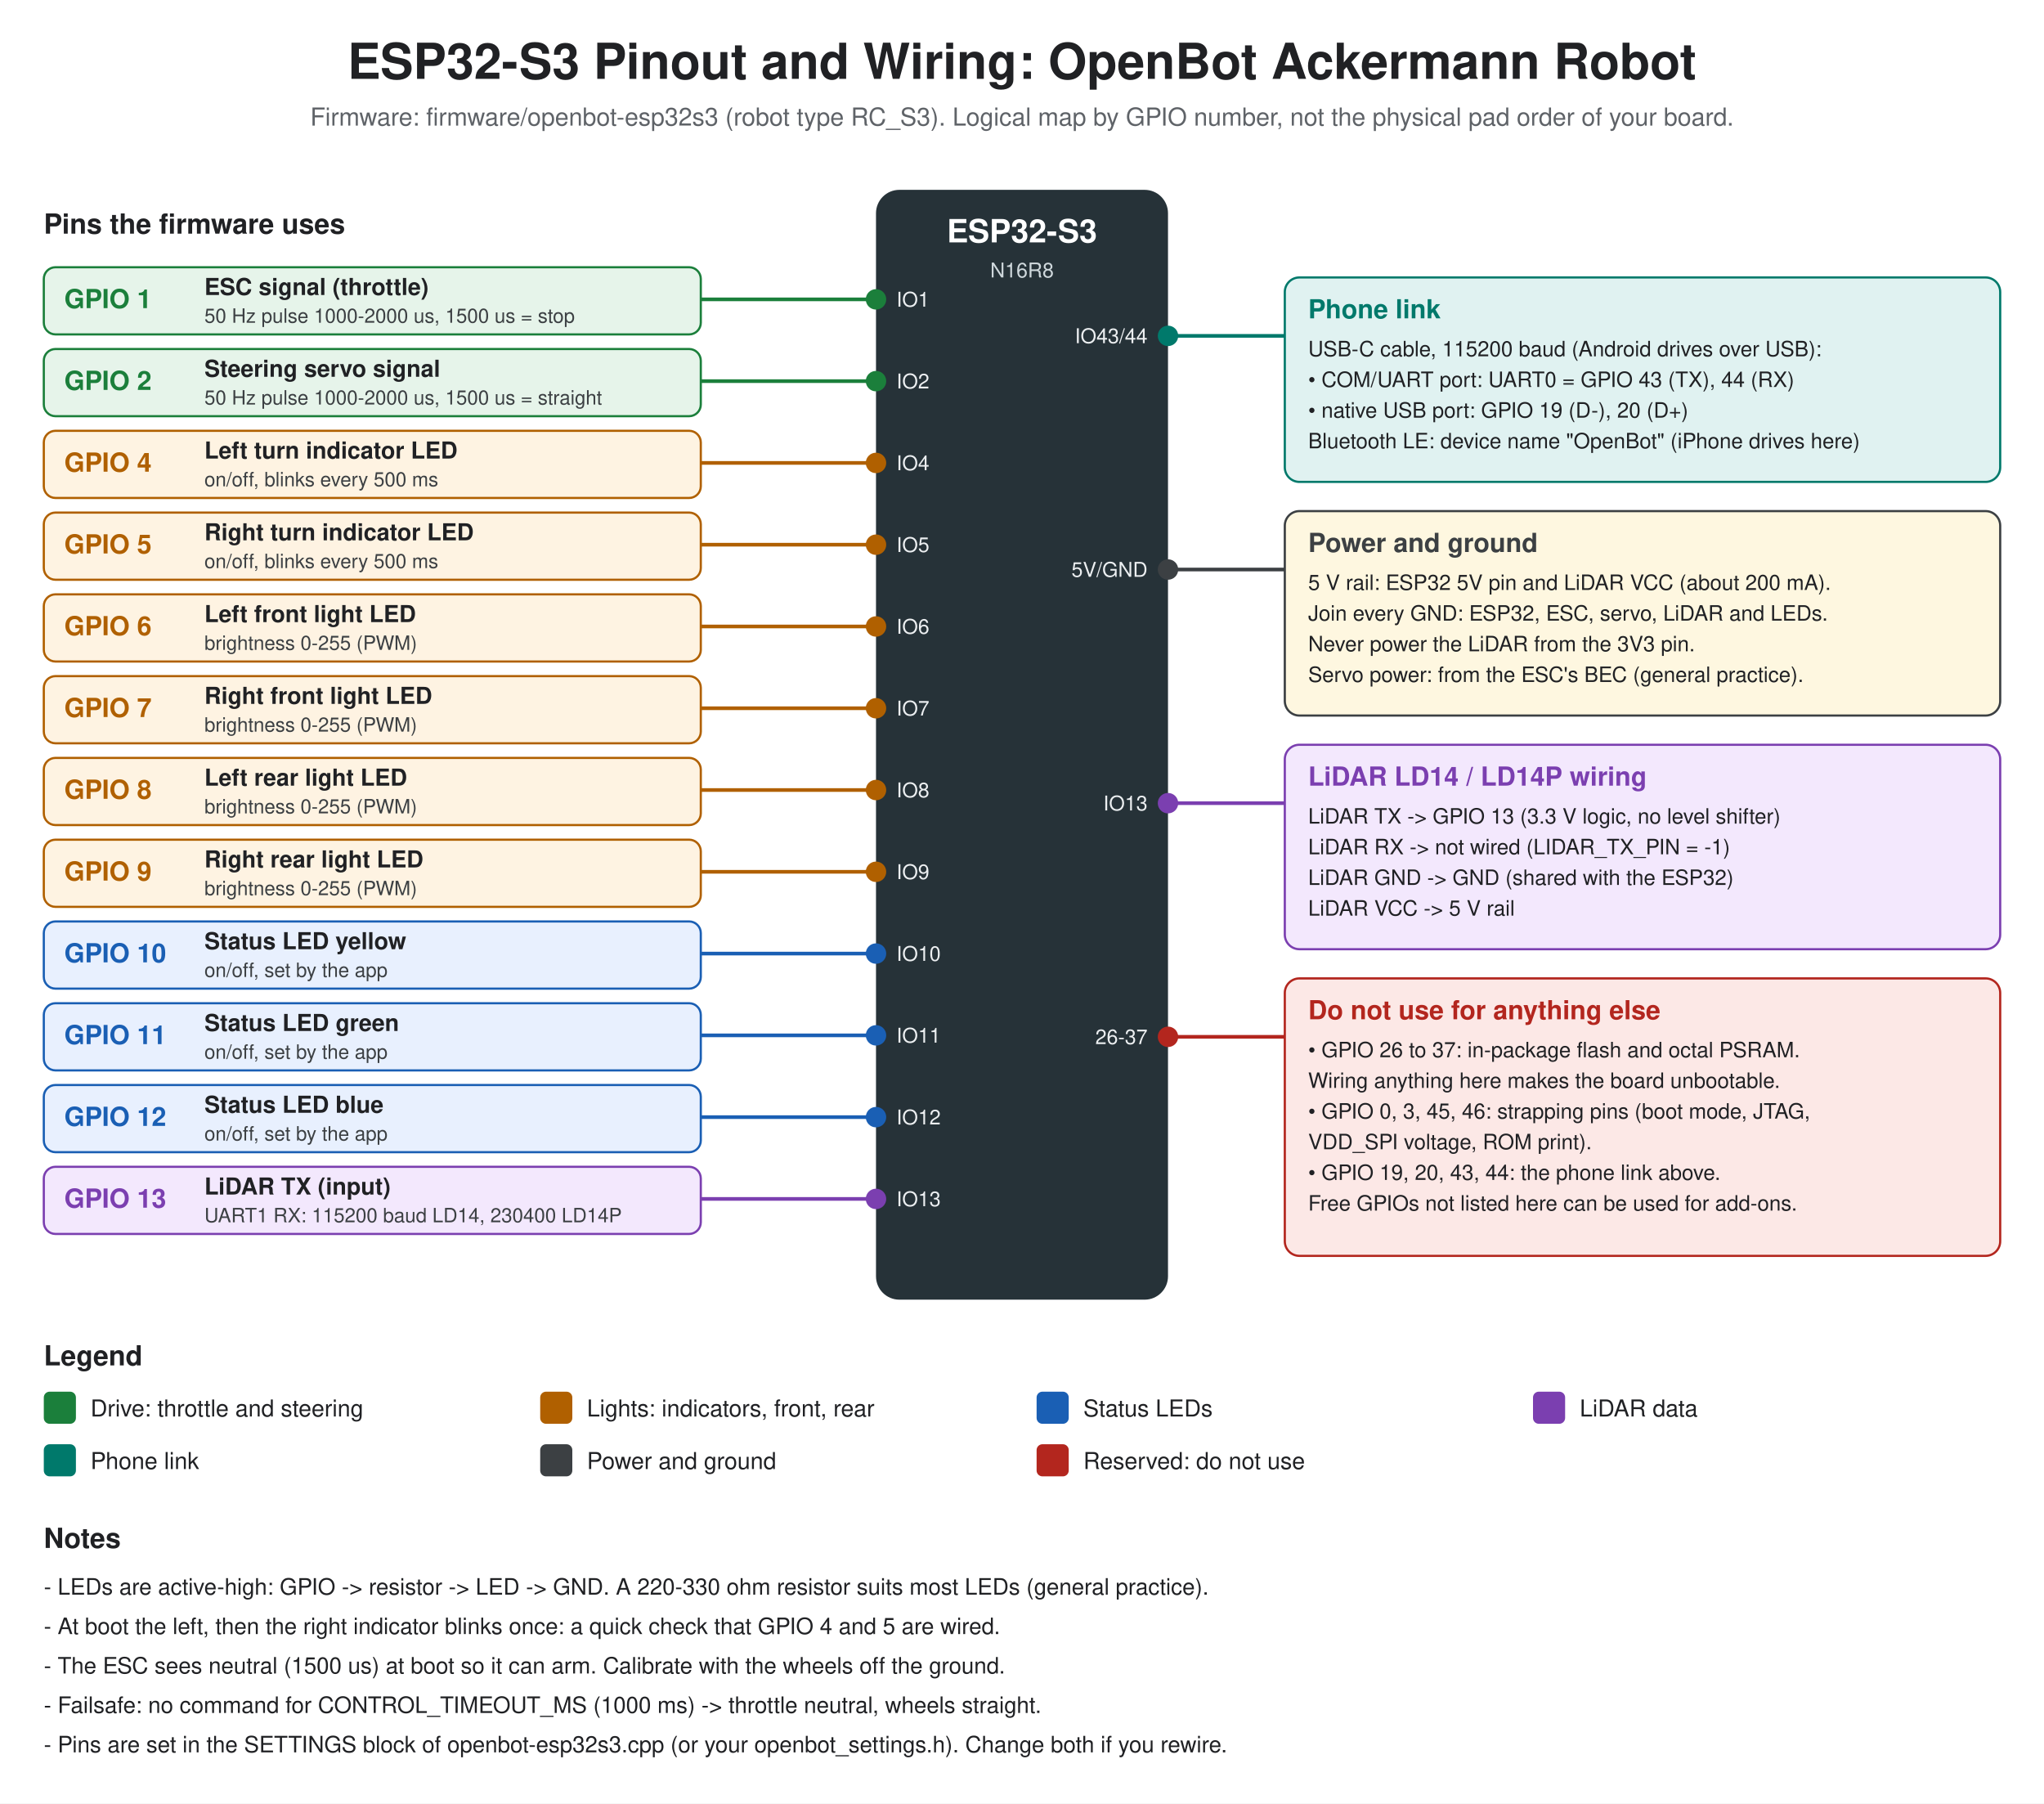
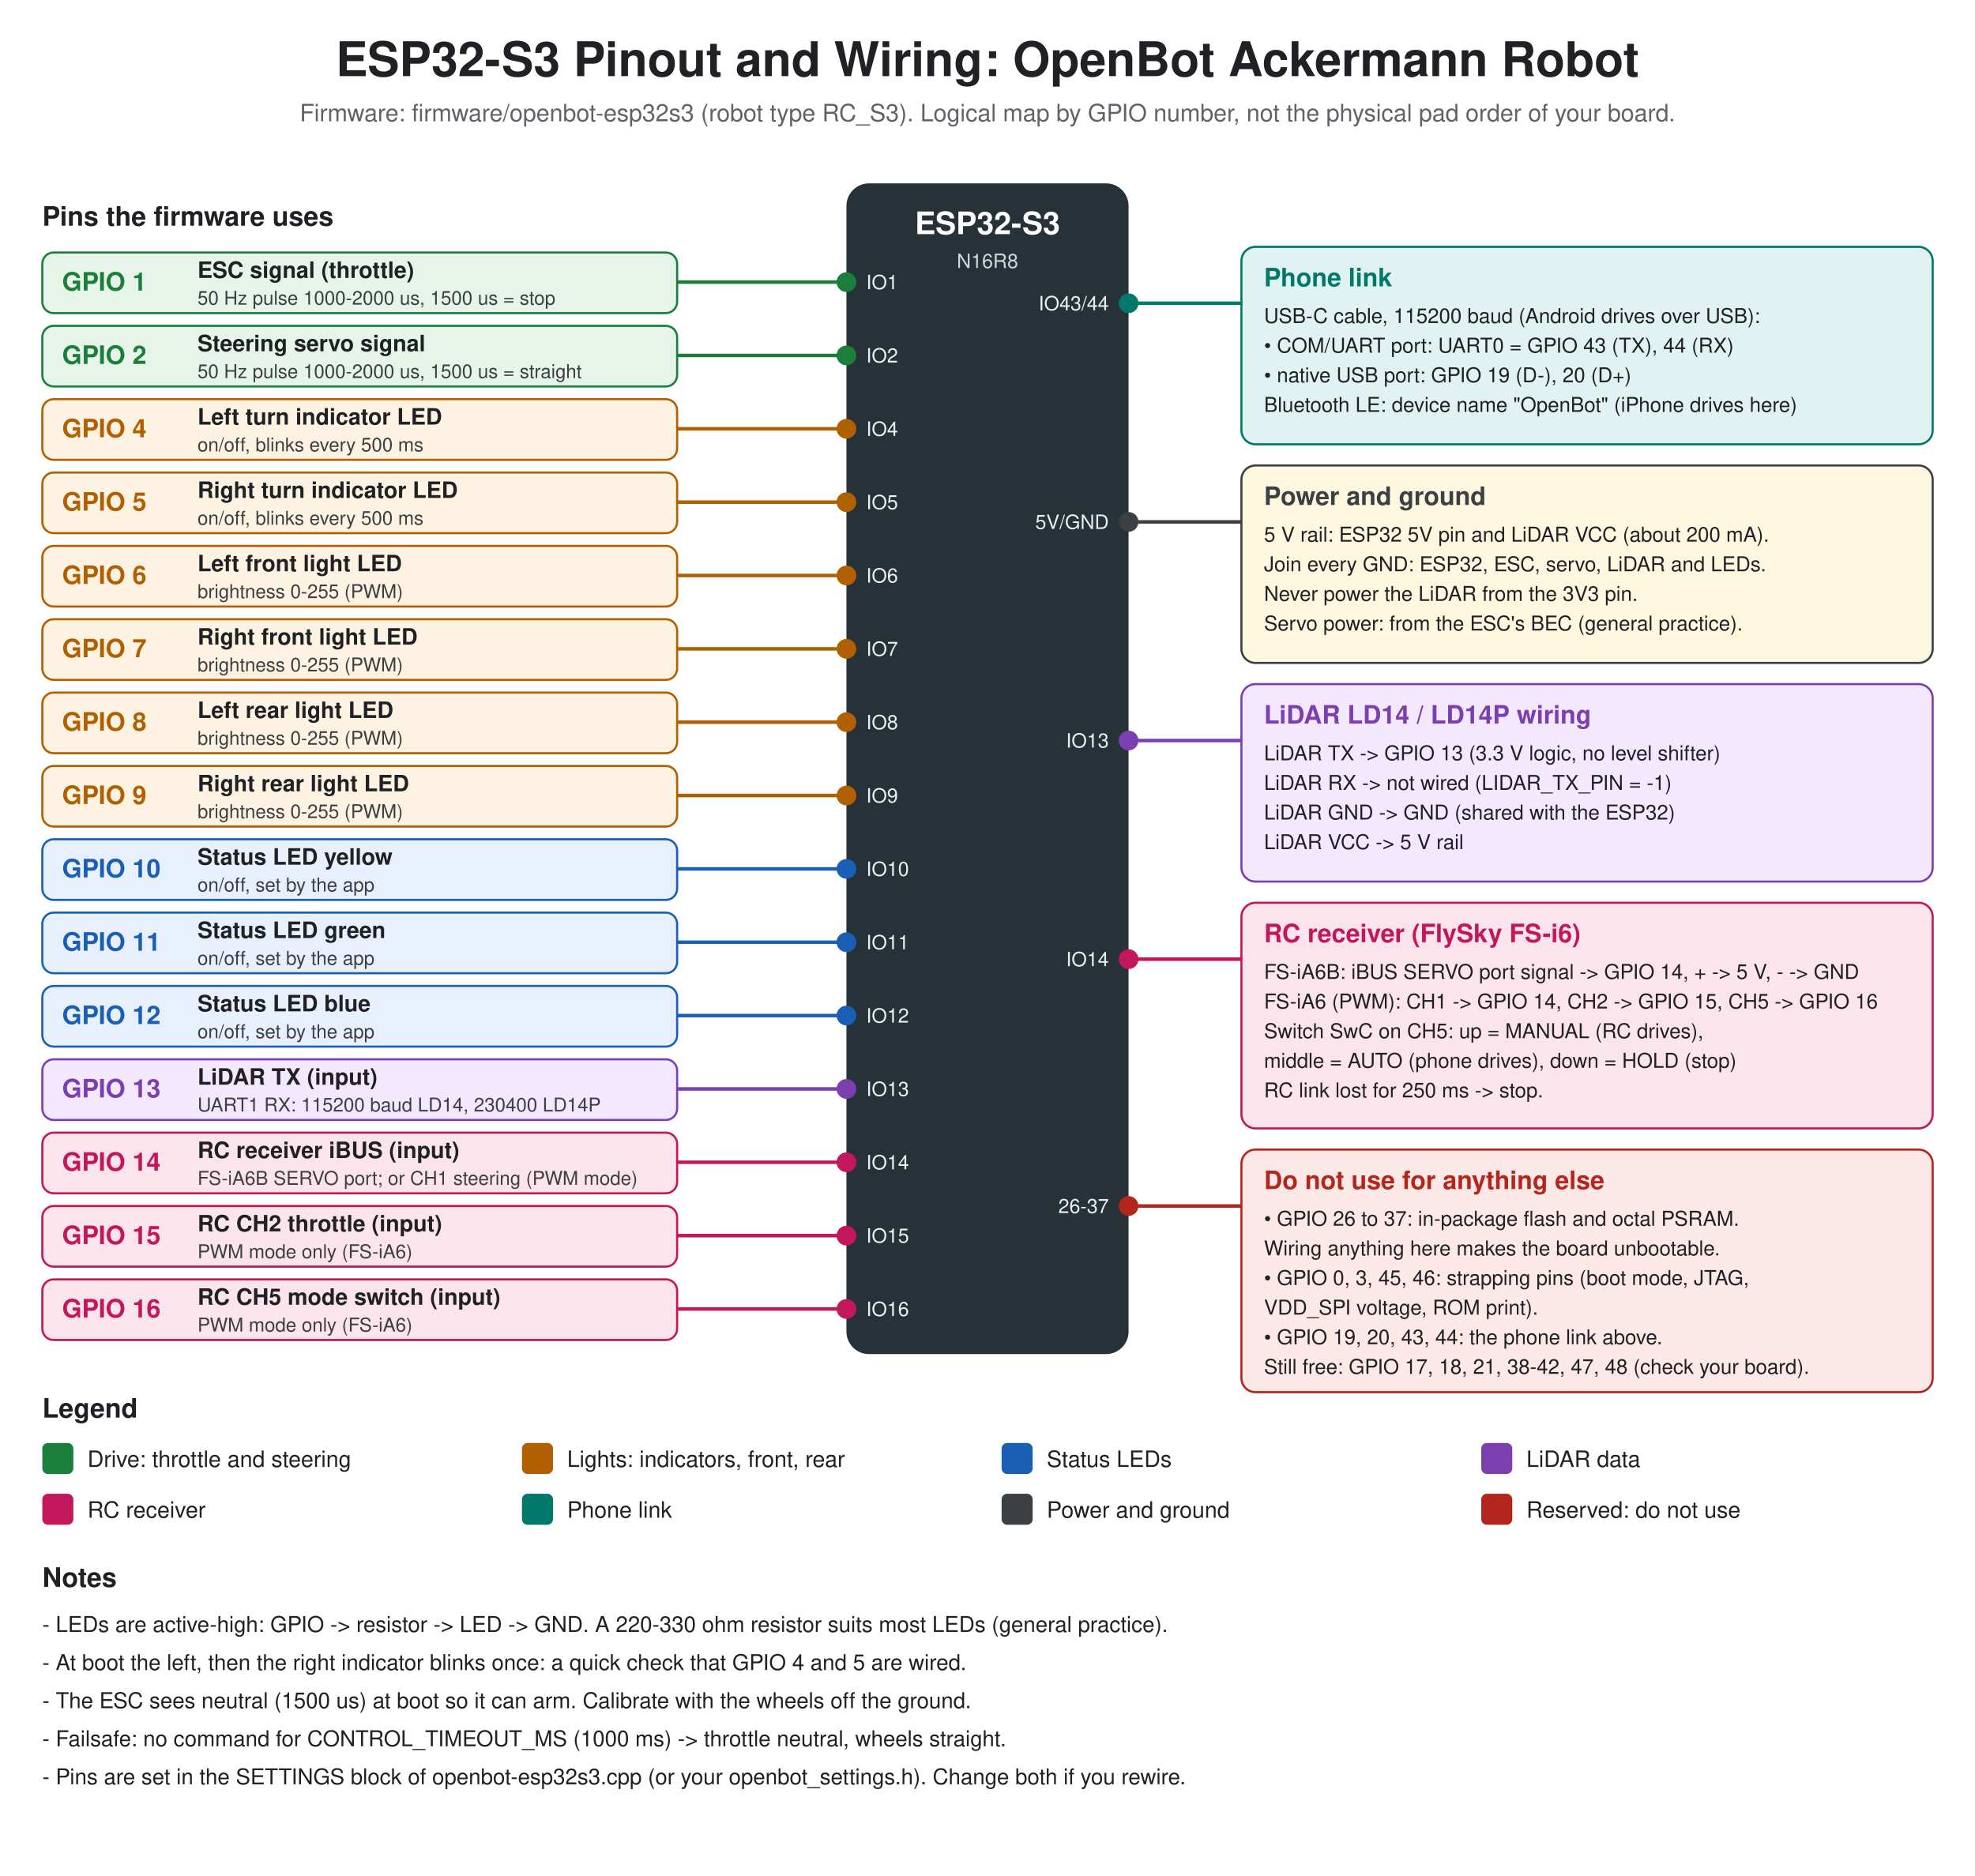
- <svg xmlns="http://www.w3.org/2000/svg" width="1400" height="1235" viewBox="0 0 1400 1235" font-family="Helvetica, Arial, sans-serif">
-   <rect width="1400" height="1235" fill="#ffffff" />
+ <svg xmlns="http://www.w3.org/2000/svg" width="1400" height="1330" viewBox="0 0 1400 1330" font-family="Helvetica, Arial, sans-serif">
+   <rect width="1400" height="1330" fill="#ffffff" />
  <text x="700" y="54" text-anchor="middle" font-size="34" font-weight="700" fill="#202124">ESP32-S3 Pinout and Wiring: OpenBot Ackermann Robot</text>
  <text x="700" y="86" text-anchor="middle" font-size="17" fill="#5f6368">Firmware: firmware/openbot-esp32s3 (robot type RC_S3). Logical map by GPIO number, not the physical pad order of your board.</text>
-   <rect x="600" y="130" width="200" height="760" rx="16" fill="#263238" />
+   <rect x="600" y="130" width="200" height="830" rx="16" fill="#263238" />
  <text x="700.0" y="166" text-anchor="middle" font-size="22" font-weight="700" fill="#fff">ESP32-S3</text>
  <text x="700.0" y="190" text-anchor="middle" font-size="14" fill="#cfd8dc">N16R8</text>
  <text x="30" y="160" font-size="19" font-weight="700" fill="#202124">Pins the firmware uses</text>
-   <rect x="30" y="183" width="450" height="46" rx="8" fill="#e6f4ea" stroke="#1b7f3b" stroke-width="1.5" />
-   <text x="44" y="211" font-size="18" font-weight="700" fill="#1b7f3b">GPIO 1</text>
-   <text x="140" y="202" font-size="16" font-weight="700" fill="#202124">ESC signal (throttle)</text>
-   <text x="140" y="221" font-size="13.5" fill="#3c4043">50 Hz pulse 1000-2000 us, 1500 us = stop</text>
-   <line x1="480" y1="205" x2="594" y2="205" stroke="#1b7f3b" stroke-width="2.5" />
-   <circle cx="600" cy="205" r="7" fill="#1b7f3b" />
-   <text x="614" y="210" font-size="14" fill="#eceff1">IO1</text>
-   <rect x="30" y="239" width="450" height="46" rx="8" fill="#e6f4ea" stroke="#1b7f3b" stroke-width="1.5" />
-   <text x="44" y="267" font-size="18" font-weight="700" fill="#1b7f3b">GPIO 2</text>
-   <text x="140" y="258" font-size="16" font-weight="700" fill="#202124">Steering servo signal</text>
-   <text x="140" y="277" font-size="13.5" fill="#3c4043">50 Hz pulse 1000-2000 us, 1500 us = straight</text>
-   <line x1="480" y1="261" x2="594" y2="261" stroke="#1b7f3b" stroke-width="2.5" />
-   <circle cx="600" cy="261" r="7" fill="#1b7f3b" />
-   <text x="614" y="266" font-size="14" fill="#eceff1">IO2</text>
-   <rect x="30" y="295" width="450" height="46" rx="8" fill="#fef3e2" stroke="#b06000" stroke-width="1.5" />
-   <text x="44" y="323" font-size="18" font-weight="700" fill="#b06000">GPIO 4</text>
-   <text x="140" y="314" font-size="16" font-weight="700" fill="#202124">Left turn indicator LED</text>
-   <text x="140" y="333" font-size="13.5" fill="#3c4043">on/off, blinks every 500 ms</text>
-   <line x1="480" y1="317" x2="594" y2="317" stroke="#b06000" stroke-width="2.5" />
-   <circle cx="600" cy="317" r="7" fill="#b06000" />
-   <text x="614" y="322" font-size="14" fill="#eceff1">IO4</text>
-   <rect x="30" y="351" width="450" height="46" rx="8" fill="#fef3e2" stroke="#b06000" stroke-width="1.5" />
-   <text x="44" y="379" font-size="18" font-weight="700" fill="#b06000">GPIO 5</text>
-   <text x="140" y="370" font-size="16" font-weight="700" fill="#202124">Right turn indicator LED</text>
-   <text x="140" y="389" font-size="13.5" fill="#3c4043">on/off, blinks every 500 ms</text>
-   <line x1="480" y1="373" x2="594" y2="373" stroke="#b06000" stroke-width="2.5" />
-   <circle cx="600" cy="373" r="7" fill="#b06000" />
-   <text x="614" y="378" font-size="14" fill="#eceff1">IO5</text>
-   <rect x="30" y="407" width="450" height="46" rx="8" fill="#fef3e2" stroke="#b06000" stroke-width="1.5" />
-   <text x="44" y="435" font-size="18" font-weight="700" fill="#b06000">GPIO 6</text>
-   <text x="140" y="426" font-size="16" font-weight="700" fill="#202124">Left front light LED</text>
-   <text x="140" y="445" font-size="13.5" fill="#3c4043">brightness 0-255 (PWM)</text>
-   <line x1="480" y1="429" x2="594" y2="429" stroke="#b06000" stroke-width="2.5" />
-   <circle cx="600" cy="429" r="7" fill="#b06000" />
-   <text x="614" y="434" font-size="14" fill="#eceff1">IO6</text>
-   <rect x="30" y="463" width="450" height="46" rx="8" fill="#fef3e2" stroke="#b06000" stroke-width="1.5" />
-   <text x="44" y="491" font-size="18" font-weight="700" fill="#b06000">GPIO 7</text>
-   <text x="140" y="482" font-size="16" font-weight="700" fill="#202124">Right front light LED</text>
-   <text x="140" y="501" font-size="13.5" fill="#3c4043">brightness 0-255 (PWM)</text>
-   <line x1="480" y1="485" x2="594" y2="485" stroke="#b06000" stroke-width="2.5" />
-   <circle cx="600" cy="485" r="7" fill="#b06000" />
-   <text x="614" y="490" font-size="14" fill="#eceff1">IO7</text>
-   <rect x="30" y="519" width="450" height="46" rx="8" fill="#fef3e2" stroke="#b06000" stroke-width="1.5" />
-   <text x="44" y="547" font-size="18" font-weight="700" fill="#b06000">GPIO 8</text>
-   <text x="140" y="538" font-size="16" font-weight="700" fill="#202124">Left rear light LED</text>
-   <text x="140" y="557" font-size="13.5" fill="#3c4043">brightness 0-255 (PWM)</text>
-   <line x1="480" y1="541" x2="594" y2="541" stroke="#b06000" stroke-width="2.5" />
-   <circle cx="600" cy="541" r="7" fill="#b06000" />
-   <text x="614" y="546" font-size="14" fill="#eceff1">IO8</text>
-   <rect x="30" y="575" width="450" height="46" rx="8" fill="#fef3e2" stroke="#b06000" stroke-width="1.5" />
-   <text x="44" y="603" font-size="18" font-weight="700" fill="#b06000">GPIO 9</text>
-   <text x="140" y="594" font-size="16" font-weight="700" fill="#202124">Right rear light LED</text>
-   <text x="140" y="613" font-size="13.5" fill="#3c4043">brightness 0-255 (PWM)</text>
-   <line x1="480" y1="597" x2="594" y2="597" stroke="#b06000" stroke-width="2.5" />
-   <circle cx="600" cy="597" r="7" fill="#b06000" />
-   <text x="614" y="602" font-size="14" fill="#eceff1">IO9</text>
-   <rect x="30" y="631" width="450" height="46" rx="8" fill="#e8f0fe" stroke="#1a5fb4" stroke-width="1.5" />
-   <text x="44" y="659" font-size="18" font-weight="700" fill="#1a5fb4">GPIO 10</text>
-   <text x="140" y="650" font-size="16" font-weight="700" fill="#202124">Status LED yellow</text>
-   <text x="140" y="669" font-size="13.5" fill="#3c4043">on/off, set by the app</text>
-   <line x1="480" y1="653" x2="594" y2="653" stroke="#1a5fb4" stroke-width="2.5" />
-   <circle cx="600" cy="653" r="7" fill="#1a5fb4" />
-   <text x="614" y="658" font-size="14" fill="#eceff1">IO10</text>
-   <rect x="30" y="687" width="450" height="46" rx="8" fill="#e8f0fe" stroke="#1a5fb4" stroke-width="1.5" />
-   <text x="44" y="715" font-size="18" font-weight="700" fill="#1a5fb4">GPIO 11</text>
-   <text x="140" y="706" font-size="16" font-weight="700" fill="#202124">Status LED green</text>
-   <text x="140" y="725" font-size="13.5" fill="#3c4043">on/off, set by the app</text>
-   <line x1="480" y1="709" x2="594" y2="709" stroke="#1a5fb4" stroke-width="2.5" />
-   <circle cx="600" cy="709" r="7" fill="#1a5fb4" />
-   <text x="614" y="714" font-size="14" fill="#eceff1">IO11</text>
-   <rect x="30" y="743" width="450" height="46" rx="8" fill="#e8f0fe" stroke="#1a5fb4" stroke-width="1.5" />
-   <text x="44" y="771" font-size="18" font-weight="700" fill="#1a5fb4">GPIO 12</text>
-   <text x="140" y="762" font-size="16" font-weight="700" fill="#202124">Status LED blue</text>
-   <text x="140" y="781" font-size="13.5" fill="#3c4043">on/off, set by the app</text>
-   <line x1="480" y1="765" x2="594" y2="765" stroke="#1a5fb4" stroke-width="2.5" />
-   <circle cx="600" cy="765" r="7" fill="#1a5fb4" />
-   <text x="614" y="770" font-size="14" fill="#eceff1">IO12</text>
-   <rect x="30" y="799" width="450" height="46" rx="8" fill="#f3e8fd" stroke="#7b3fb0" stroke-width="1.5" />
-   <text x="44" y="827" font-size="18" font-weight="700" fill="#7b3fb0">GPIO 13</text>
-   <text x="140" y="818" font-size="16" font-weight="700" fill="#202124">LiDAR TX (input)</text>
-   <text x="140" y="837" font-size="13.5" fill="#3c4043">UART1 RX: 115200 baud LD14, 230400 LD14P</text>
-   <line x1="480" y1="821" x2="594" y2="821" stroke="#7b3fb0" stroke-width="2.5" />
-   <circle cx="600" cy="821" r="7" fill="#7b3fb0" />
-   <text x="614" y="826" font-size="14" fill="#eceff1">IO13</text>
-   <rect x="880" y="190" width="490" height="140" rx="10" fill="#e0f2f1" stroke="#00796b" stroke-width="1.5" />
-   <text x="896" y="218" font-size="18" font-weight="700" fill="#00796b">Phone link</text>
-   <text x="896" y="244" font-size="14.5" fill="#202124">USB-C cable, 115200 baud (Android drives over USB):</text>
-   <text x="896" y="265" font-size="14.5" fill="#202124">• COM/UART port: UART0 = GPIO 43 (TX), 44 (RX)</text>
-   <text x="896" y="286" font-size="14.5" fill="#202124">• native USB port: GPIO 19 (D-), 20 (D+)</text>
-   <text x="896" y="307" font-size="14.5" fill="#202124">Bluetooth LE: device name "OpenBot" (iPhone drives here)</text>
-   <line x1="806" y1="230" x2="880" y2="230" stroke="#00796b" stroke-width="2.5" />
-   <circle cx="800" cy="230" r="7" fill="#00796b" />
-   <text x="786" y="235" text-anchor="end" font-size="14" fill="#eceff1">IO43/44</text>
-   <rect x="880" y="350" width="490" height="140" rx="10" fill="#fef7e0" stroke="#3c4043" stroke-width="1.5" />
-   <text x="896" y="378" font-size="18" font-weight="700" fill="#3c4043">Power and ground</text>
-   <text x="896" y="404" font-size="14.5" fill="#202124">5 V rail: ESP32 5V pin and LiDAR VCC (about 200 mA).</text>
-   <text x="896" y="425" font-size="14.5" fill="#202124">Join every GND: ESP32, ESC, servo, LiDAR and LEDs.</text>
-   <text x="896" y="446" font-size="14.5" fill="#202124">Never power the LiDAR from the 3V3 pin.</text>
-   <text x="896" y="467" font-size="14.5" fill="#202124">Servo power: from the ESC's BEC (general practice).</text>
-   <line x1="806" y1="390" x2="880" y2="390" stroke="#3c4043" stroke-width="2.5" />
-   <circle cx="800" cy="390" r="7" fill="#3c4043" />
-   <text x="786" y="395" text-anchor="end" font-size="14" fill="#eceff1">5V/GND</text>
-   <rect x="880" y="510" width="490" height="140" rx="10" fill="#f3e8fd" stroke="#7b3fb0" stroke-width="1.5" />
-   <text x="896" y="538" font-size="18" font-weight="700" fill="#7b3fb0">LiDAR LD14 / LD14P wiring</text>
-   <text x="896" y="564" font-size="14.5" fill="#202124">LiDAR TX   -&gt;  GPIO 13 (3.3 V logic, no level shifter)</text>
-   <text x="896" y="585" font-size="14.5" fill="#202124">LiDAR RX   -&gt;  not wired (LIDAR_TX_PIN = -1)</text>
-   <text x="896" y="606" font-size="14.5" fill="#202124">LiDAR GND  -&gt;  GND (shared with the ESP32)</text>
-   <text x="896" y="627" font-size="14.5" fill="#202124">LiDAR VCC  -&gt;  5 V rail</text>
-   <line x1="806" y1="550" x2="880" y2="550" stroke="#7b3fb0" stroke-width="2.5" />
-   <circle cx="800" cy="550" r="7" fill="#7b3fb0" />
-   <text x="786" y="555" text-anchor="end" font-size="14" fill="#eceff1">IO13</text>
-   <rect x="880" y="670" width="490" height="190" rx="10" fill="#fce8e6" stroke="#b3261e" stroke-width="1.5" />
-   <text x="896" y="698" font-size="18" font-weight="700" fill="#b3261e">Do not use for anything else</text>
-   <text x="896" y="724" font-size="14.5" fill="#202124">• GPIO 26 to 37: in-package flash and octal PSRAM.</text>
-   <text x="896" y="745" font-size="14.5" fill="#202124">   Wiring anything here makes the board unbootable.</text>
-   <text x="896" y="766" font-size="14.5" fill="#202124">• GPIO 0, 3, 45, 46: strapping pins (boot mode, JTAG,</text>
-   <text x="896" y="787" font-size="14.5" fill="#202124">   VDD_SPI voltage, ROM print).</text>
-   <text x="896" y="808" font-size="14.5" fill="#202124">• GPIO 19, 20, 43, 44: the phone link above.</text>
-   <text x="896" y="829" font-size="14.5" fill="#202124">Free GPIOs not listed here can be used for add-ons.</text>
-   <line x1="806" y1="710" x2="880" y2="710" stroke="#b3261e" stroke-width="2.5" />
-   <circle cx="800" cy="710" r="7" fill="#b3261e" />
-   <text x="786" y="715" text-anchor="end" font-size="14" fill="#eceff1">26-37</text>
-   <text x="30" y="935" font-size="19" font-weight="700" fill="#202124">Legend</text>
-   <rect x="30" y="953" width="22" height="22" rx="4" fill="#1b7f3b" />
-   <text x="62" y="970" font-size="16" fill="#202124">Drive: throttle and steering</text>
-   <rect x="370" y="953" width="22" height="22" rx="4" fill="#b06000" />
-   <text x="402" y="970" font-size="16" fill="#202124">Lights: indicators, front, rear</text>
-   <rect x="710" y="953" width="22" height="22" rx="4" fill="#1a5fb4" />
-   <text x="742" y="970" font-size="16" fill="#202124">Status LEDs</text>
-   <rect x="1050" y="953" width="22" height="22" rx="4" fill="#7b3fb0" />
-   <text x="1082" y="970" font-size="16" fill="#202124">LiDAR data</text>
-   <rect x="30" y="989" width="22" height="22" rx="4" fill="#00796b" />
-   <text x="62" y="1006" font-size="16" fill="#202124">Phone link</text>
-   <rect x="370" y="989" width="22" height="22" rx="4" fill="#3c4043" />
-   <text x="402" y="1006" font-size="16" fill="#202124">Power and ground</text>
-   <rect x="710" y="989" width="22" height="22" rx="4" fill="#b3261e" />
-   <text x="742" y="1006" font-size="16" fill="#202124">Reserved: do not use</text>
-   <text x="30" y="1060" font-size="19" font-weight="700" fill="#202124">Notes</text>
-   <text x="30" y="1092" font-size="15.5" fill="#202124">- LEDs are active-high: GPIO -&gt; resistor -&gt; LED -&gt; GND. A 220-330 ohm resistor suits most LEDs (general practice).</text>
-   <text x="30" y="1119" font-size="15.5" fill="#202124">- At boot the left, then the right indicator blinks once: a quick check that GPIO 4 and 5 are wired.</text>
-   <text x="30" y="1146" font-size="15.5" fill="#202124">- The ESC sees neutral (1500 us) at boot so it can arm. Calibrate with the wheels off the ground.</text>
-   <text x="30" y="1173" font-size="15.5" fill="#202124">- Failsafe: no command for CONTROL_TIMEOUT_MS (1000 ms) -&gt; throttle neutral, wheels straight.</text>
-   <text x="30" y="1200" font-size="15.5" fill="#202124">- Pins are set in the SETTINGS block of openbot-esp32s3.cpp (or your openbot_settings.h). Change both if you rewire.</text>
+   <rect x="30" y="179" width="450" height="43" rx="8" fill="#e6f4ea" stroke="#1b7f3b" stroke-width="1.5" />
+   <text x="44" y="206" font-size="18" font-weight="700" fill="#1b7f3b">GPIO 1</text>
+   <text x="140" y="197" font-size="16" font-weight="700" fill="#202124">ESC signal (throttle)</text>
+   <text x="140" y="216" font-size="13.5" fill="#3c4043">50 Hz pulse 1000-2000 us, 1500 us = stop</text>
+   <line x1="480" y1="200" x2="594" y2="200" stroke="#1b7f3b" stroke-width="2.5" />
+   <circle cx="600" cy="200" r="7" fill="#1b7f3b" />
+   <text x="614" y="205" font-size="14" fill="#eceff1">IO1</text>
+   <rect x="30" y="231" width="450" height="43" rx="8" fill="#e6f4ea" stroke="#1b7f3b" stroke-width="1.5" />
+   <text x="44" y="258" font-size="18" font-weight="700" fill="#1b7f3b">GPIO 2</text>
+   <text x="140" y="249" font-size="16" font-weight="700" fill="#202124">Steering servo signal</text>
+   <text x="140" y="268" font-size="13.5" fill="#3c4043">50 Hz pulse 1000-2000 us, 1500 us = straight</text>
+   <line x1="480" y1="252" x2="594" y2="252" stroke="#1b7f3b" stroke-width="2.5" />
+   <circle cx="600" cy="252" r="7" fill="#1b7f3b" />
+   <text x="614" y="257" font-size="14" fill="#eceff1">IO2</text>
+   <rect x="30" y="283" width="450" height="43" rx="8" fill="#fef3e2" stroke="#b06000" stroke-width="1.5" />
+   <text x="44" y="310" font-size="18" font-weight="700" fill="#b06000">GPIO 4</text>
+   <text x="140" y="301" font-size="16" font-weight="700" fill="#202124">Left turn indicator LED</text>
+   <text x="140" y="320" font-size="13.5" fill="#3c4043">on/off, blinks every 500 ms</text>
+   <line x1="480" y1="304" x2="594" y2="304" stroke="#b06000" stroke-width="2.5" />
+   <circle cx="600" cy="304" r="7" fill="#b06000" />
+   <text x="614" y="309" font-size="14" fill="#eceff1">IO4</text>
+   <rect x="30" y="335" width="450" height="43" rx="8" fill="#fef3e2" stroke="#b06000" stroke-width="1.5" />
+   <text x="44" y="362" font-size="18" font-weight="700" fill="#b06000">GPIO 5</text>
+   <text x="140" y="353" font-size="16" font-weight="700" fill="#202124">Right turn indicator LED</text>
+   <text x="140" y="372" font-size="13.5" fill="#3c4043">on/off, blinks every 500 ms</text>
+   <line x1="480" y1="356" x2="594" y2="356" stroke="#b06000" stroke-width="2.5" />
+   <circle cx="600" cy="356" r="7" fill="#b06000" />
+   <text x="614" y="361" font-size="14" fill="#eceff1">IO5</text>
+   <rect x="30" y="387" width="450" height="43" rx="8" fill="#fef3e2" stroke="#b06000" stroke-width="1.5" />
+   <text x="44" y="414" font-size="18" font-weight="700" fill="#b06000">GPIO 6</text>
+   <text x="140" y="405" font-size="16" font-weight="700" fill="#202124">Left front light LED</text>
+   <text x="140" y="424" font-size="13.5" fill="#3c4043">brightness 0-255 (PWM)</text>
+   <line x1="480" y1="408" x2="594" y2="408" stroke="#b06000" stroke-width="2.5" />
+   <circle cx="600" cy="408" r="7" fill="#b06000" />
+   <text x="614" y="413" font-size="14" fill="#eceff1">IO6</text>
+   <rect x="30" y="439" width="450" height="43" rx="8" fill="#fef3e2" stroke="#b06000" stroke-width="1.5" />
+   <text x="44" y="466" font-size="18" font-weight="700" fill="#b06000">GPIO 7</text>
+   <text x="140" y="457" font-size="16" font-weight="700" fill="#202124">Right front light LED</text>
+   <text x="140" y="476" font-size="13.5" fill="#3c4043">brightness 0-255 (PWM)</text>
+   <line x1="480" y1="460" x2="594" y2="460" stroke="#b06000" stroke-width="2.5" />
+   <circle cx="600" cy="460" r="7" fill="#b06000" />
+   <text x="614" y="465" font-size="14" fill="#eceff1">IO7</text>
+   <rect x="30" y="491" width="450" height="43" rx="8" fill="#fef3e2" stroke="#b06000" stroke-width="1.5" />
+   <text x="44" y="518" font-size="18" font-weight="700" fill="#b06000">GPIO 8</text>
+   <text x="140" y="509" font-size="16" font-weight="700" fill="#202124">Left rear light LED</text>
+   <text x="140" y="528" font-size="13.5" fill="#3c4043">brightness 0-255 (PWM)</text>
+   <line x1="480" y1="512" x2="594" y2="512" stroke="#b06000" stroke-width="2.5" />
+   <circle cx="600" cy="512" r="7" fill="#b06000" />
+   <text x="614" y="517" font-size="14" fill="#eceff1">IO8</text>
+   <rect x="30" y="543" width="450" height="43" rx="8" fill="#fef3e2" stroke="#b06000" stroke-width="1.5" />
+   <text x="44" y="570" font-size="18" font-weight="700" fill="#b06000">GPIO 9</text>
+   <text x="140" y="561" font-size="16" font-weight="700" fill="#202124">Right rear light LED</text>
+   <text x="140" y="580" font-size="13.5" fill="#3c4043">brightness 0-255 (PWM)</text>
+   <line x1="480" y1="564" x2="594" y2="564" stroke="#b06000" stroke-width="2.5" />
+   <circle cx="600" cy="564" r="7" fill="#b06000" />
+   <text x="614" y="569" font-size="14" fill="#eceff1">IO9</text>
+   <rect x="30" y="595" width="450" height="43" rx="8" fill="#e8f0fe" stroke="#1a5fb4" stroke-width="1.5" />
+   <text x="44" y="622" font-size="18" font-weight="700" fill="#1a5fb4">GPIO 10</text>
+   <text x="140" y="613" font-size="16" font-weight="700" fill="#202124">Status LED yellow</text>
+   <text x="140" y="632" font-size="13.5" fill="#3c4043">on/off, set by the app</text>
+   <line x1="480" y1="616" x2="594" y2="616" stroke="#1a5fb4" stroke-width="2.5" />
+   <circle cx="600" cy="616" r="7" fill="#1a5fb4" />
+   <text x="614" y="621" font-size="14" fill="#eceff1">IO10</text>
+   <rect x="30" y="647" width="450" height="43" rx="8" fill="#e8f0fe" stroke="#1a5fb4" stroke-width="1.5" />
+   <text x="44" y="674" font-size="18" font-weight="700" fill="#1a5fb4">GPIO 11</text>
+   <text x="140" y="665" font-size="16" font-weight="700" fill="#202124">Status LED green</text>
+   <text x="140" y="684" font-size="13.5" fill="#3c4043">on/off, set by the app</text>
+   <line x1="480" y1="668" x2="594" y2="668" stroke="#1a5fb4" stroke-width="2.5" />
+   <circle cx="600" cy="668" r="7" fill="#1a5fb4" />
+   <text x="614" y="673" font-size="14" fill="#eceff1">IO11</text>
+   <rect x="30" y="699" width="450" height="43" rx="8" fill="#e8f0fe" stroke="#1a5fb4" stroke-width="1.5" />
+   <text x="44" y="726" font-size="18" font-weight="700" fill="#1a5fb4">GPIO 12</text>
+   <text x="140" y="717" font-size="16" font-weight="700" fill="#202124">Status LED blue</text>
+   <text x="140" y="736" font-size="13.5" fill="#3c4043">on/off, set by the app</text>
+   <line x1="480" y1="720" x2="594" y2="720" stroke="#1a5fb4" stroke-width="2.5" />
+   <circle cx="600" cy="720" r="7" fill="#1a5fb4" />
+   <text x="614" y="725" font-size="14" fill="#eceff1">IO12</text>
+   <rect x="30" y="751" width="450" height="43" rx="8" fill="#f3e8fd" stroke="#7b3fb0" stroke-width="1.5" />
+   <text x="44" y="778" font-size="18" font-weight="700" fill="#7b3fb0">GPIO 13</text>
+   <text x="140" y="769" font-size="16" font-weight="700" fill="#202124">LiDAR TX (input)</text>
+   <text x="140" y="788" font-size="13.5" fill="#3c4043">UART1 RX: 115200 baud LD14, 230400 LD14P</text>
+   <line x1="480" y1="772" x2="594" y2="772" stroke="#7b3fb0" stroke-width="2.5" />
+   <circle cx="600" cy="772" r="7" fill="#7b3fb0" />
+   <text x="614" y="777" font-size="14" fill="#eceff1">IO13</text>
+   <rect x="30" y="803" width="450" height="43" rx="8" fill="#fce4ec" stroke="#c2185b" stroke-width="1.5" />
+   <text x="44" y="830" font-size="18" font-weight="700" fill="#c2185b">GPIO 14</text>
+   <text x="140" y="821" font-size="16" font-weight="700" fill="#202124">RC receiver iBUS (input)</text>
+   <text x="140" y="840" font-size="13.5" fill="#3c4043">FS-iA6B SERVO port; or CH1 steering (PWM mode)</text>
+   <line x1="480" y1="824" x2="594" y2="824" stroke="#c2185b" stroke-width="2.5" />
+   <circle cx="600" cy="824" r="7" fill="#c2185b" />
+   <text x="614" y="829" font-size="14" fill="#eceff1">IO14</text>
+   <rect x="30" y="855" width="450" height="43" rx="8" fill="#fce4ec" stroke="#c2185b" stroke-width="1.5" />
+   <text x="44" y="882" font-size="18" font-weight="700" fill="#c2185b">GPIO 15</text>
+   <text x="140" y="873" font-size="16" font-weight="700" fill="#202124">RC CH2 throttle (input)</text>
+   <text x="140" y="892" font-size="13.5" fill="#3c4043">PWM mode only (FS-iA6)</text>
+   <line x1="480" y1="876" x2="594" y2="876" stroke="#c2185b" stroke-width="2.5" />
+   <circle cx="600" cy="876" r="7" fill="#c2185b" />
+   <text x="614" y="881" font-size="14" fill="#eceff1">IO15</text>
+   <rect x="30" y="907" width="450" height="43" rx="8" fill="#fce4ec" stroke="#c2185b" stroke-width="1.5" />
+   <text x="44" y="934" font-size="18" font-weight="700" fill="#c2185b">GPIO 16</text>
+   <text x="140" y="925" font-size="16" font-weight="700" fill="#202124">RC CH5 mode switch (input)</text>
+   <text x="140" y="944" font-size="13.5" fill="#3c4043">PWM mode only (FS-iA6)</text>
+   <line x1="480" y1="928" x2="594" y2="928" stroke="#c2185b" stroke-width="2.5" />
+   <circle cx="600" cy="928" r="7" fill="#c2185b" />
+   <text x="614" y="933" font-size="14" fill="#eceff1">IO16</text>
+   <rect x="880" y="175" width="490" height="140" rx="10" fill="#e0f2f1" stroke="#00796b" stroke-width="1.5" />
+   <text x="896" y="203" font-size="18" font-weight="700" fill="#00796b">Phone link</text>
+   <text x="896" y="229" font-size="14.5" fill="#202124">USB-C cable, 115200 baud (Android drives over USB):</text>
+   <text x="896" y="250" font-size="14.5" fill="#202124">• COM/UART port: UART0 = GPIO 43 (TX), 44 (RX)</text>
+   <text x="896" y="271" font-size="14.5" fill="#202124">• native USB port: GPIO 19 (D-), 20 (D+)</text>
+   <text x="896" y="292" font-size="14.5" fill="#202124">Bluetooth LE: device name "OpenBot" (iPhone drives here)</text>
+   <line x1="806" y1="215" x2="880" y2="215" stroke="#00796b" stroke-width="2.5" />
+   <circle cx="800" cy="215" r="7" fill="#00796b" />
+   <text x="786" y="220" text-anchor="end" font-size="14" fill="#eceff1">IO43/44</text>
+   <rect x="880" y="330" width="490" height="140" rx="10" fill="#fef7e0" stroke="#3c4043" stroke-width="1.5" />
+   <text x="896" y="358" font-size="18" font-weight="700" fill="#3c4043">Power and ground</text>
+   <text x="896" y="384" font-size="14.5" fill="#202124">5 V rail: ESP32 5V pin and LiDAR VCC (about 200 mA).</text>
+   <text x="896" y="405" font-size="14.5" fill="#202124">Join every GND: ESP32, ESC, servo, LiDAR and LEDs.</text>
+   <text x="896" y="426" font-size="14.5" fill="#202124">Never power the LiDAR from the 3V3 pin.</text>
+   <text x="896" y="447" font-size="14.5" fill="#202124">Servo power: from the ESC's BEC (general practice).</text>
+   <line x1="806" y1="370" x2="880" y2="370" stroke="#3c4043" stroke-width="2.5" />
+   <circle cx="800" cy="370" r="7" fill="#3c4043" />
+   <text x="786" y="375" text-anchor="end" font-size="14" fill="#eceff1">5V/GND</text>
+   <rect x="880" y="485" width="490" height="140" rx="10" fill="#f3e8fd" stroke="#7b3fb0" stroke-width="1.5" />
+   <text x="896" y="513" font-size="18" font-weight="700" fill="#7b3fb0">LiDAR LD14 / LD14P wiring</text>
+   <text x="896" y="539" font-size="14.5" fill="#202124">LiDAR TX   -&gt;  GPIO 13 (3.3 V logic, no level shifter)</text>
+   <text x="896" y="560" font-size="14.5" fill="#202124">LiDAR RX   -&gt;  not wired (LIDAR_TX_PIN = -1)</text>
+   <text x="896" y="581" font-size="14.5" fill="#202124">LiDAR GND  -&gt;  GND (shared with the ESP32)</text>
+   <text x="896" y="602" font-size="14.5" fill="#202124">LiDAR VCC  -&gt;  5 V rail</text>
+   <line x1="806" y1="525" x2="880" y2="525" stroke="#7b3fb0" stroke-width="2.5" />
+   <circle cx="800" cy="525" r="7" fill="#7b3fb0" />
+   <text x="786" y="530" text-anchor="end" font-size="14" fill="#eceff1">IO13</text>
+   <rect x="880" y="640" width="490" height="160" rx="10" fill="#fce4ec" stroke="#c2185b" stroke-width="1.5" />
+   <text x="896" y="668" font-size="18" font-weight="700" fill="#c2185b">RC receiver (FlySky FS-i6)</text>
+   <text x="896" y="694" font-size="14.5" fill="#202124">FS-iA6B: iBUS SERVO port signal -&gt; GPIO 14, + -&gt; 5 V, - -&gt; GND</text>
+   <text x="896" y="715" font-size="14.5" fill="#202124">FS-iA6 (PWM): CH1 -&gt; GPIO 14, CH2 -&gt; GPIO 15, CH5 -&gt; GPIO 16</text>
+   <text x="896" y="736" font-size="14.5" fill="#202124">Switch SwC on CH5: up = MANUAL (RC drives),</text>
+   <text x="896" y="757" font-size="14.5" fill="#202124">   middle = AUTO (phone drives), down = HOLD (stop)</text>
+   <text x="896" y="778" font-size="14.5" fill="#202124">RC link lost for 250 ms -&gt; stop.</text>
+   <line x1="806" y1="680" x2="880" y2="680" stroke="#c2185b" stroke-width="2.5" />
+   <circle cx="800" cy="680" r="7" fill="#c2185b" />
+   <text x="786" y="685" text-anchor="end" font-size="14" fill="#eceff1">IO14</text>
+   <rect x="880" y="815" width="490" height="172" rx="10" fill="#fce8e6" stroke="#b3261e" stroke-width="1.5" />
+   <text x="896" y="843" font-size="18" font-weight="700" fill="#b3261e">Do not use for anything else</text>
+   <text x="896" y="869" font-size="14.5" fill="#202124">• GPIO 26 to 37: in-package flash and octal PSRAM.</text>
+   <text x="896" y="890" font-size="14.5" fill="#202124">   Wiring anything here makes the board unbootable.</text>
+   <text x="896" y="911" font-size="14.5" fill="#202124">• GPIO 0, 3, 45, 46: strapping pins (boot mode, JTAG,</text>
+   <text x="896" y="932" font-size="14.5" fill="#202124">   VDD_SPI voltage, ROM print).</text>
+   <text x="896" y="953" font-size="14.5" fill="#202124">• GPIO 19, 20, 43, 44: the phone link above.</text>
+   <text x="896" y="974" font-size="14.5" fill="#202124">Still free: GPIO 17, 18, 21, 38-42, 47, 48 (check your board).</text>
+   <line x1="806" y1="855" x2="880" y2="855" stroke="#b3261e" stroke-width="2.5" />
+   <circle cx="800" cy="855" r="7" fill="#b3261e" />
+   <text x="786" y="860" text-anchor="end" font-size="14" fill="#eceff1">26-37</text>
+   <text x="30" y="1005" font-size="19" font-weight="700" fill="#202124">Legend</text>
+   <rect x="30" y="1023" width="22" height="22" rx="4" fill="#1b7f3b" />
+   <text x="62" y="1040" font-size="16" fill="#202124">Drive: throttle and steering</text>
+   <rect x="370" y="1023" width="22" height="22" rx="4" fill="#b06000" />
+   <text x="402" y="1040" font-size="16" fill="#202124">Lights: indicators, front, rear</text>
+   <rect x="710" y="1023" width="22" height="22" rx="4" fill="#1a5fb4" />
+   <text x="742" y="1040" font-size="16" fill="#202124">Status LEDs</text>
+   <rect x="1050" y="1023" width="22" height="22" rx="4" fill="#7b3fb0" />
+   <text x="1082" y="1040" font-size="16" fill="#202124">LiDAR data</text>
+   <rect x="30" y="1059" width="22" height="22" rx="4" fill="#c2185b" />
+   <text x="62" y="1076" font-size="16" fill="#202124">RC receiver</text>
+   <rect x="370" y="1059" width="22" height="22" rx="4" fill="#00796b" />
+   <text x="402" y="1076" font-size="16" fill="#202124">Phone link</text>
+   <rect x="710" y="1059" width="22" height="22" rx="4" fill="#3c4043" />
+   <text x="742" y="1076" font-size="16" fill="#202124">Power and ground</text>
+   <rect x="1050" y="1059" width="22" height="22" rx="4" fill="#b3261e" />
+   <text x="1082" y="1076" font-size="16" fill="#202124">Reserved: do not use</text>
+   <text x="30" y="1125" font-size="19" font-weight="700" fill="#202124">Notes</text>
+   <text x="30" y="1157" font-size="15.5" fill="#202124">- LEDs are active-high: GPIO -&gt; resistor -&gt; LED -&gt; GND. A 220-330 ohm resistor suits most LEDs (general practice).</text>
+   <text x="30" y="1184" font-size="15.5" fill="#202124">- At boot the left, then the right indicator blinks once: a quick check that GPIO 4 and 5 are wired.</text>
+   <text x="30" y="1211" font-size="15.5" fill="#202124">- The ESC sees neutral (1500 us) at boot so it can arm. Calibrate with the wheels off the ground.</text>
+   <text x="30" y="1238" font-size="15.5" fill="#202124">- Failsafe: no command for CONTROL_TIMEOUT_MS (1000 ms) -&gt; throttle neutral, wheels straight.</text>
+   <text x="30" y="1265" font-size="15.5" fill="#202124">- Pins are set in the SETTINGS block of openbot-esp32s3.cpp (or your openbot_settings.h). Change both if you rewire.</text>
</svg>
